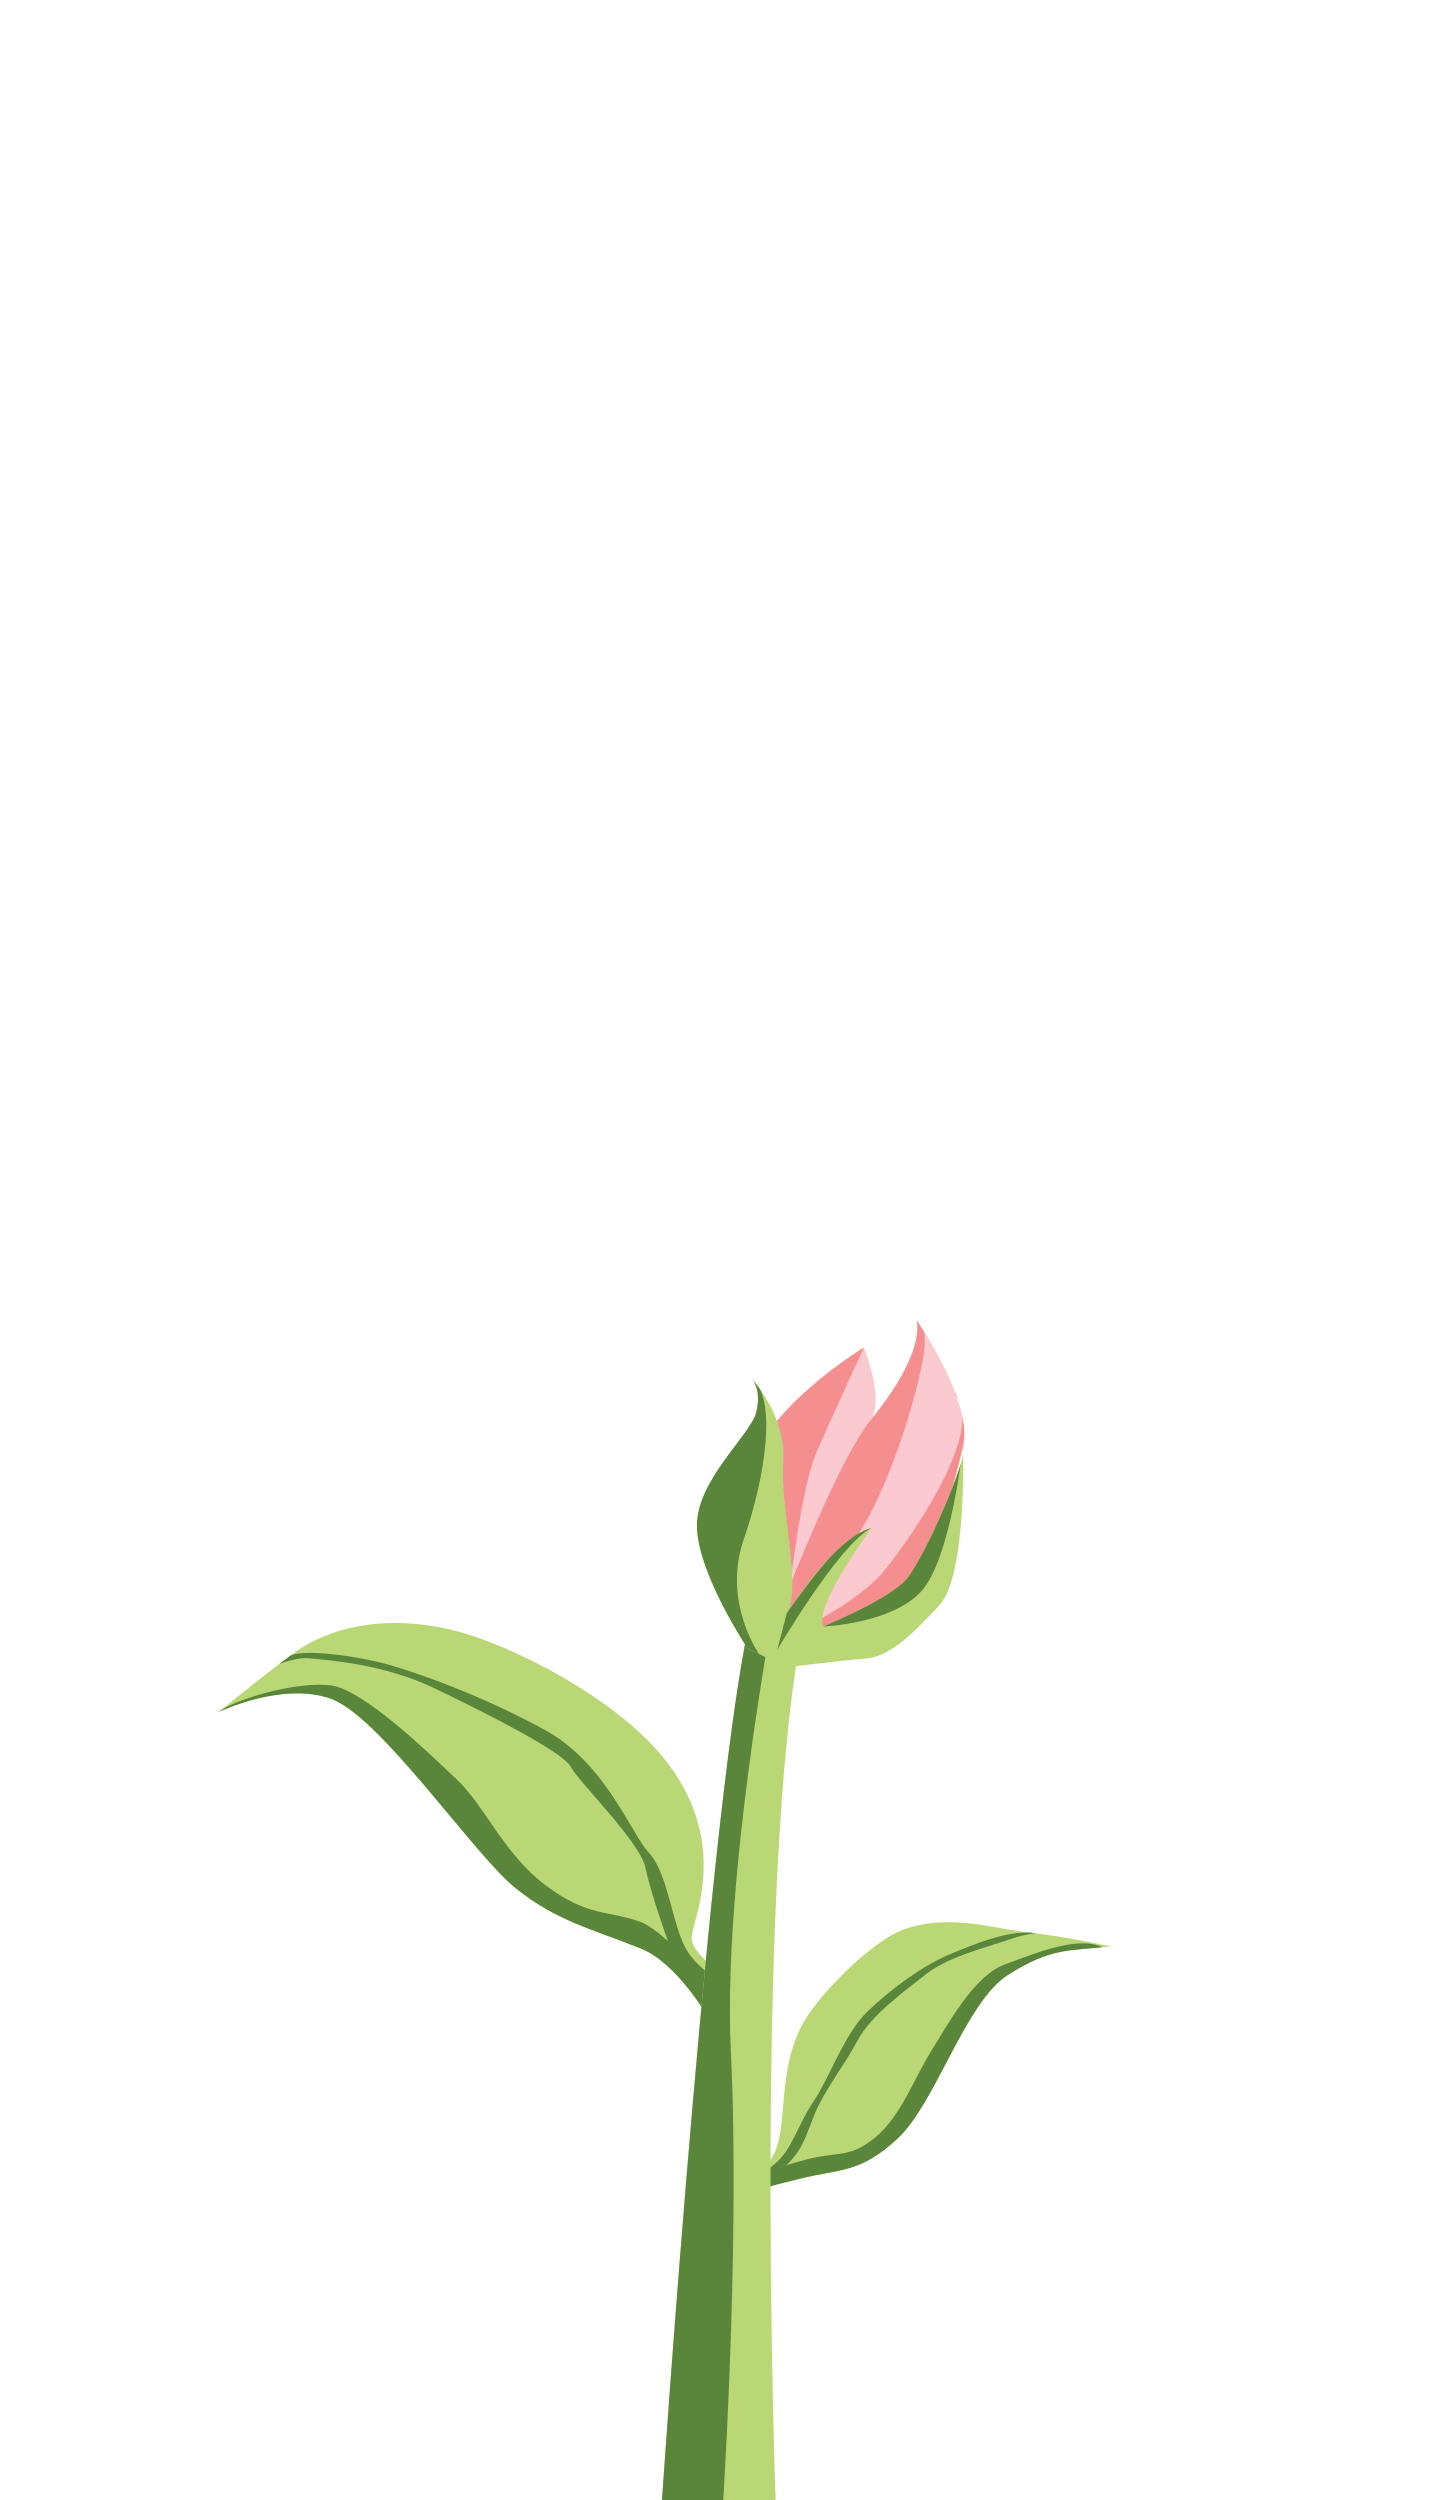
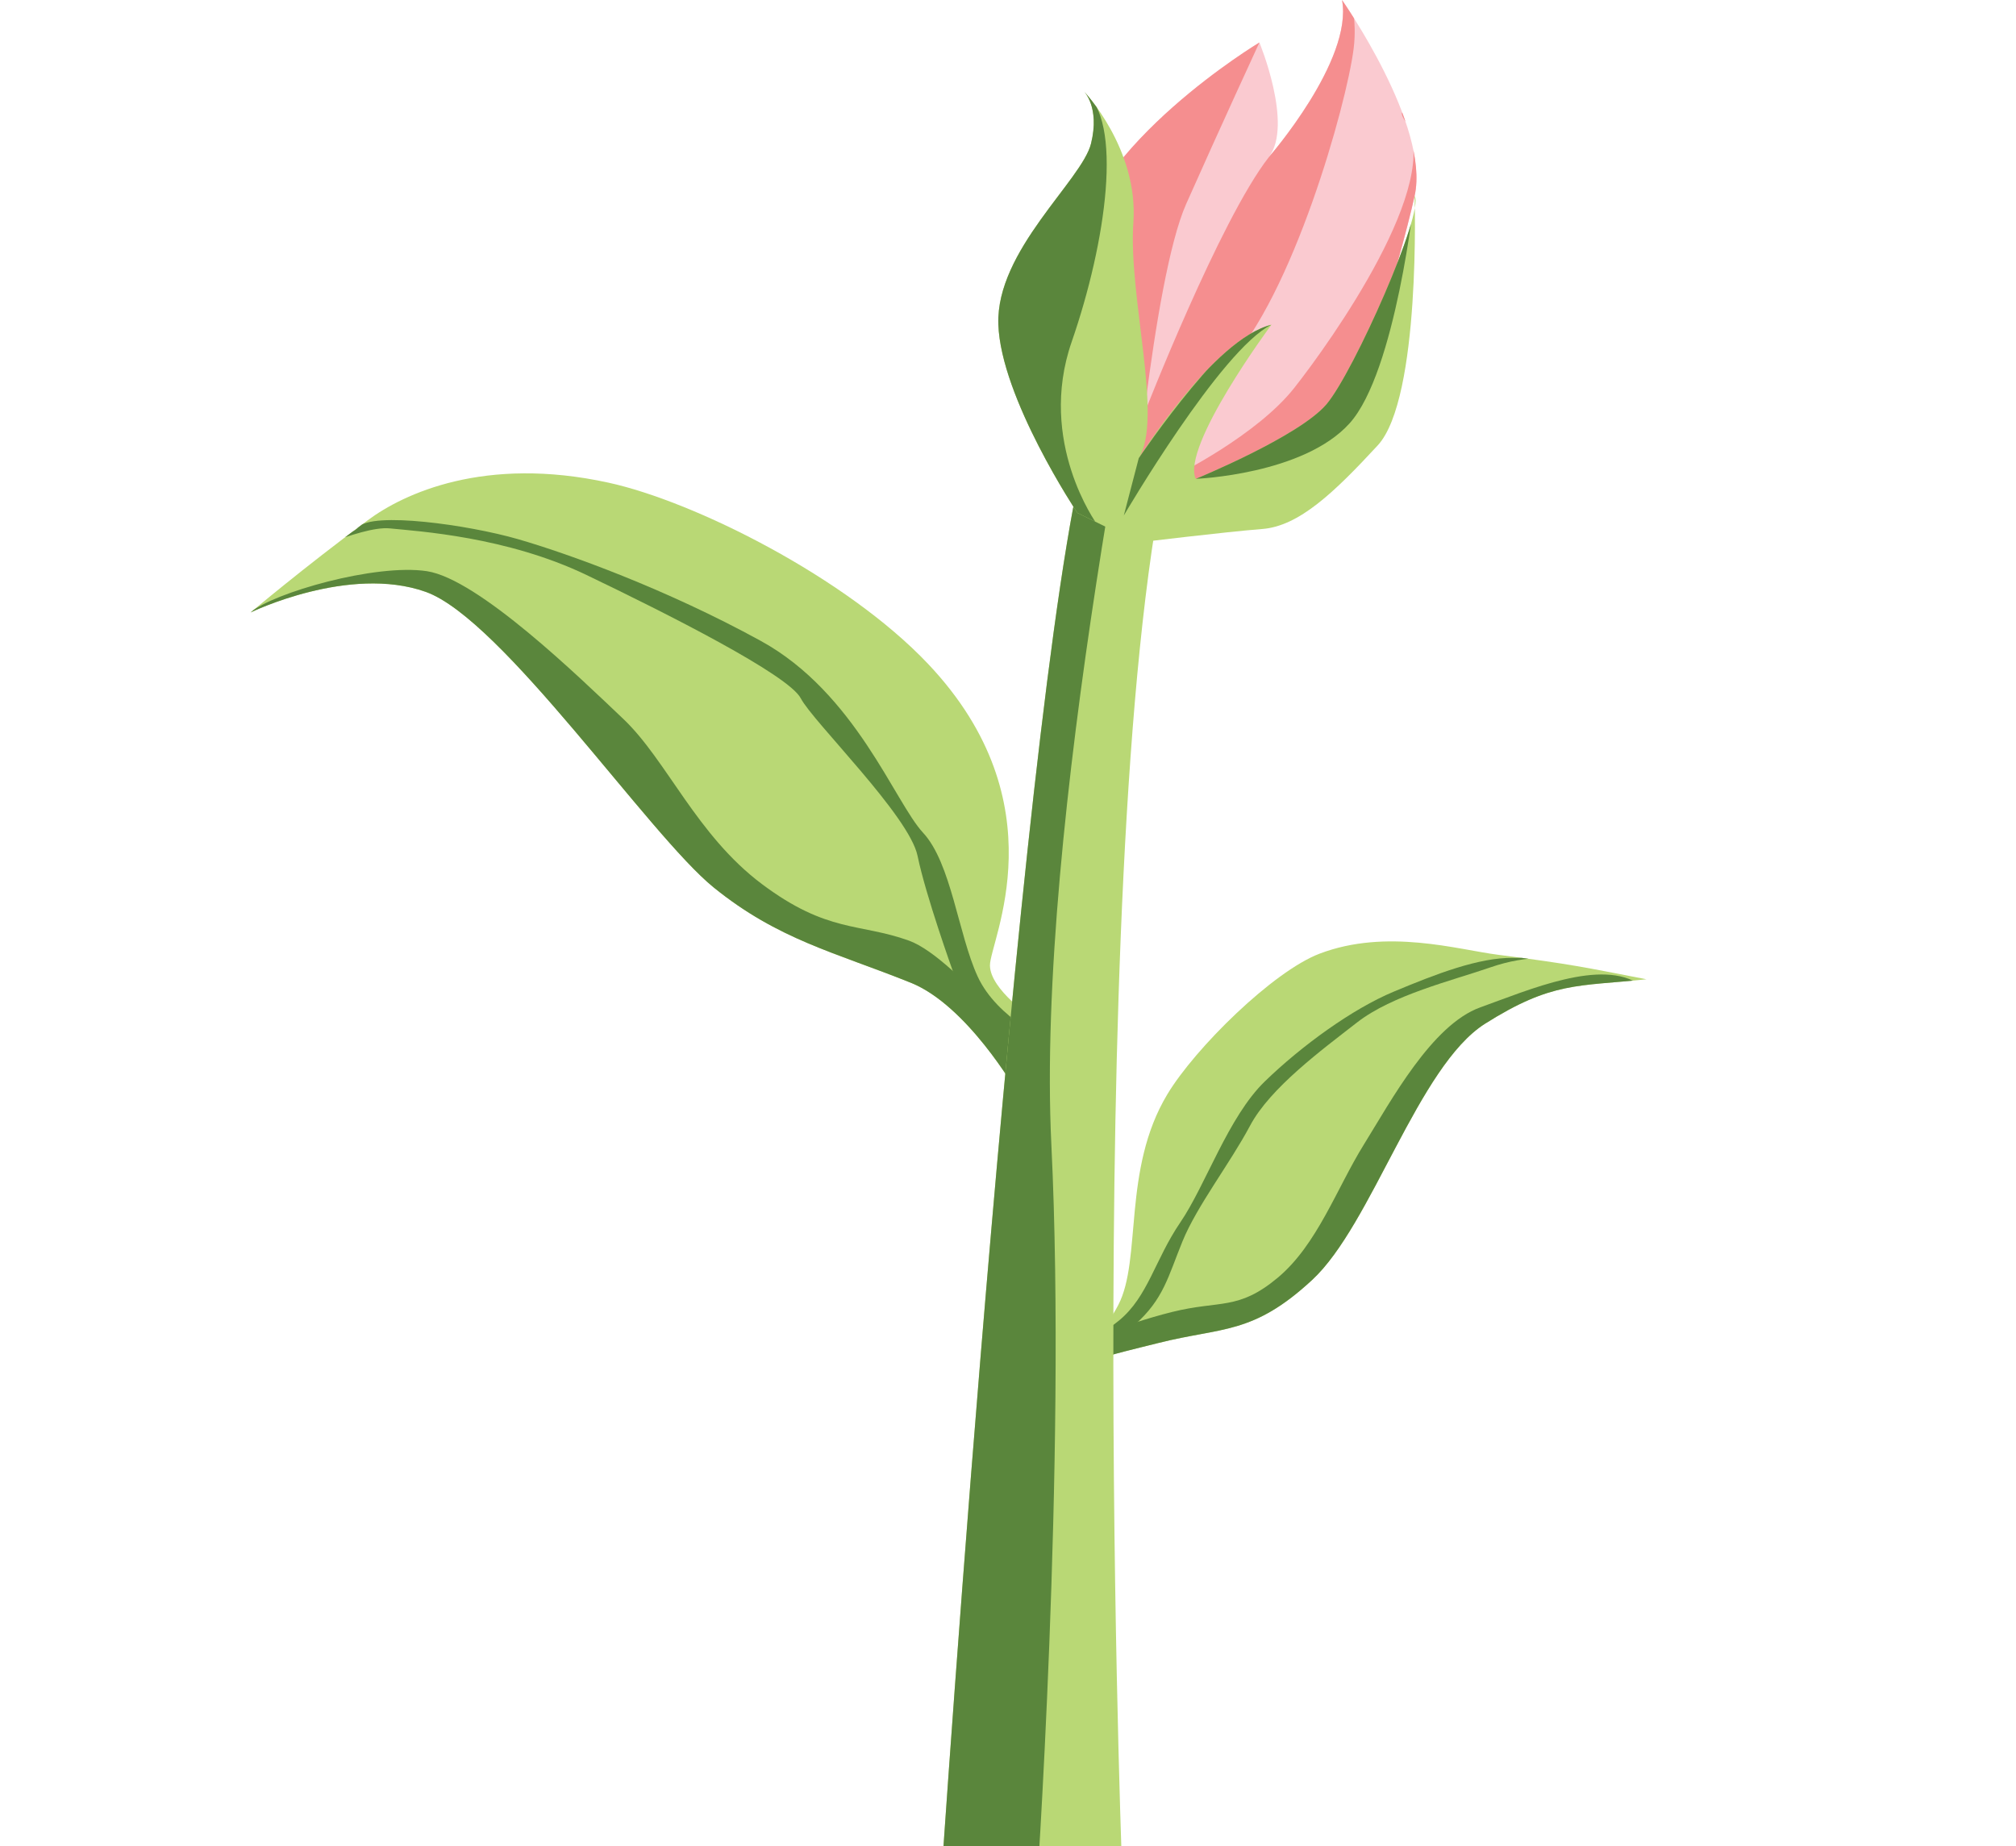
- <svg xmlns="http://www.w3.org/2000/svg" id="Layer_8" data-name="Layer 8" viewBox="0 0 440.28 764.89">
+ <svg xmlns="http://www.w3.org/2000/svg" id="Layer_8" data-name="Layer 8" viewBox="0 0 394.28 360.89">
  <defs>
    <style>
      .cls-1 {
        clip-path: url(#clippath);
      }

      .cls-2 {
        fill: #5a863c;
      }

      .cls-2, .cls-3, .cls-4, .cls-5 {
        stroke-width: 0px;
      }

      .cls-6 {
        clip-path: url(#clippath-1);
      }

      .cls-7 {
        clip-path: url(#clippath-4);
      }

      .cls-8 {
        clip-path: url(#clippath-3);
      }

      .cls-9 {
        clip-path: url(#clippath-2);
      }

      .cls-3, .cls-10 {
        fill: #facad0;
      }

      .cls-4 {
        fill: #f58e8f;
      }

      .cls-5, .cls-11 {
        fill: #b9d875;
      }
    </style>
    <clipPath id="clippath">
-       <path class="cls-5" d="M220.04,603.14s-8.41-5.6-8.43-10.35,13.84-31.58-12.13-58.99c-15.99-16.87-45.6-31.71-62.43-35.4-24.3-5.33-40.14,2.16-47.1,7.32-12.73,9.43-22.93,18.05-22.93,18.05,0,0,19.23-9.36,34.23-4.03s43.68,47.58,56.34,57.82c12.66,10.24,23.7,12.66,38.55,18.63,10.98,4.41,20.54,21.01,20.54,21.01l3.37-14.05Z" />
+       <path class="cls-5" d="M202.04,199.14s-8.41-5.6-8.43-10.35,13.84-31.58-12.13-58.99c-15.99-16.87-45.6-31.71-62.43-35.4-24.3-5.33-40.14,2.16-47.1,7.32-12.73,9.43-22.93,18.05-22.93,18.05,0,0,19.23-9.36,34.23-4.03s43.68,47.58,56.34,57.82c12.66,10.24,23.7,12.66,38.55,18.63,10.98,4.41,20.54,21.01,20.54,21.01l3.37-14.05Z" />
    </clipPath>
    <clipPath id="clippath-1">
-       <path class="cls-5" d="M226.18,665.13c4.97-4.4,5.86,3.02,10.52-5.91s.75-26.51,9.61-41.23c5.45-9.06,20.69-24.05,29.79-27.5,13.13-4.98,26.98-.79,34.85.22,14.39,1.84,17.03,2.47,29.06,4.8-13.39,1.42-18.45.4-31.56,8.68-13.1,8.28-22.15,39.29-33.81,50.1-11.65,10.8-17.57,9.19-30.07,12.34-9.25,2.33-17.13,3.86-24.42,9.44,1.69-3.86,4-7.78,6.03-10.95Z" />
+       <path class="cls-5" d="M208.18,261.13c4.97-4.4,5.86,3.02,10.52-5.91s.75-26.51,9.61-41.23c5.45-9.06,20.69-24.05,29.79-27.5,13.13-4.98,26.98-.79,34.85.22,14.39,1.84,17.03,2.47,29.06,4.8-13.39,1.42-18.45.4-31.56,8.68-13.1,8.28-22.15,39.29-33.81,50.1-11.65,10.8-17.57,9.19-30.07,12.34-9.25,2.33-17.13,3.86-24.42,9.44,1.69-3.86,4-7.78,6.03-10.95Z" />
    </clipPath>
    <clipPath id="clippath-2">
-       <path class="cls-5" d="M201.98,773s16.52-248.03,29.74-285.76l17.98-5.51c-20.58,61.27-12.32,285.63-12.32,285.63l-35.39,5.64Z" />
+       <path class="cls-5" d="M183.98,369s16.52-248.03,29.74-285.76l17.98-5.51c-20.58,61.27-12.32,285.63-12.32,285.63l-35.39,5.64Z" />
    </clipPath>
    <clipPath id="clippath-3">
-       <path class="cls-3" d="M233.04,497.55s-8.7-21.81-5.18-43.64c3.52-21.84,36.45-41.6,36.45-41.6,0,0,6.66,16.07,1.85,22.41,0,0,16.5-18.92,14.31-30.71,0,0,17.23,24.51,14.2,38.28-3.03,13.77-12.72,44.5-12.72,44.5l-44.16,18.02-4.75-7.25Z" />
+       <path class="cls-3" d="M215.04,93.55s-8.7-21.81-5.18-43.64c3.52-21.84,36.45-41.6,36.45-41.6,0,0,6.66,16.07,1.85,22.41,0,0,16.5-18.92,14.31-30.71,0,0,17.23,24.51,14.2,38.28-3.03,13.77-12.72,44.5-12.72,44.5l-44.16,18.02-4.75-7.25Z" />
    </clipPath>
    <clipPath id="clippath-4">
-       <path class="cls-5" d="M228.69,504.27s-14.97-22.44-15.44-36.85c-.48-14.41,16.37-28.17,18.13-35.35,1.77-7.18-1.43-10.25-1.43-10.25,0,0,10.74,11.24,9.71,25.7-1.03,14.46,5.91,38.33,1.05,46.08,0,0,14.58-23.25,25.95-26.1,0,0-17.68,23.82-14.8,30.15,0,0,20.26-8.3,25.59-14.61s19.19-37.57,17.21-40.76c0,0,1.28,39.65-7.22,48.83-8.49,9.18-15.37,15.78-22.57,16.34s-24.33,2.65-24.33,2.65l-11.87-5.82Z" />
+       <path class="cls-5" d="M210.69,100.27s-14.97-22.44-15.44-36.85c-.48-14.41,16.37-28.17,18.13-35.35,1.77-7.18-1.43-10.25-1.43-10.25,0,0,10.74,11.24,9.71,25.7-1.03,14.46,5.91,38.33,1.05,46.08,0,0,14.58-23.25,25.95-26.1,0,0-17.68,23.82-14.8,30.15,0,0,20.26-8.3,25.59-14.61s19.19-37.57,17.21-40.76c0,0,1.28,39.65-7.22,48.83-8.49,9.18-15.37,15.78-22.57,16.34s-24.33,2.65-24.33,2.65l-11.87-5.82Z" />
    </clipPath>
  </defs>
  <g>
-     <path class="cls-11" d="M220.04,603.14s-8.41-5.6-8.43-10.35,13.84-31.58-12.13-58.99c-15.99-16.87-45.6-31.71-62.43-35.4-24.3-5.33-40.14,2.16-47.1,7.32-12.73,9.43-22.93,18.05-22.93,18.05,0,0,19.23-9.36,34.23-4.03s43.68,47.58,56.34,57.82c12.66,10.24,23.7,12.66,38.55,18.63,10.98,4.41,20.54,21.01,20.54,21.01l3.37-14.05Z" />
+     <path class="cls-11" d="M202.04,199.14s-8.41-5.6-8.43-10.35,13.84-31.58-12.13-58.99c-15.99-16.87-45.6-31.71-62.43-35.4-24.3-5.33-40.14,2.16-47.1,7.32-12.73,9.43-22.93,18.05-22.93,18.05,0,0,19.23-9.36,34.23-4.03s43.68,47.58,56.34,57.82c12.66,10.24,23.7,12.66,38.55,18.63,10.98,4.41,20.54,21.01,20.54,21.01l3.37-14.05Z" />
    <g class="cls-1">
-       <path class="cls-2" d="M223.96,615.85s-18.56-24.43-28.19-27.9c-9.63-3.47-15.93-1.45-28.74-11.05-12.81-9.59-18.62-24.24-27.14-32.32-8.52-8.07-28.31-27.34-38.4-28.88-10.1-1.53-30.09,4.26-34.49,8.05-4.4,3.79,13.98,24.1,13.98,24.1,0,0,117,74.51,116.84,75.15s26.14-7.17,26.14-7.17Z" />
-       <path class="cls-2" d="M223.56,607.84s-10.53-4.57-14.35-12.87c-3.82-8.3-5.15-22.17-10.69-28.13-5.54-5.97-13.21-27.33-31.7-37.49-18.49-10.16-37.75-17.1-47.54-19.92-9.79-2.82-28.47-5.4-31.18-2.34s-15.37,3.56-15.37,3.56l1.33,3.12s14.47-7.01,20.15-6.44,22.87,1.62,38.51,9.12c15.64,7.5,39.5,19.52,41.89,24.11,2.39,4.59,21.23,22.98,22.84,30.8,1.61,7.82,6.88,22.49,6.88,22.49l12.35,23.34,6.89-9.34Z" />
+       <path class="cls-2" d="M205.96,211.85s-18.56-24.43-28.19-27.9c-9.63-3.47-15.93-1.45-28.74-11.05-12.81-9.59-18.62-24.24-27.14-32.32-8.52-8.07-28.31-27.34-38.4-28.88-10.1-1.53-30.09,4.26-34.49,8.05-4.4,3.79,13.98,24.1,13.98,24.1,0,0,117,74.51,116.84,75.15s26.14-7.17,26.14-7.17Z" />
+       <path class="cls-2" d="M205.56,203.84s-10.53-4.57-14.35-12.87c-3.82-8.3-5.15-22.17-10.69-28.13-5.54-5.97-13.21-27.33-31.7-37.49-18.49-10.16-37.75-17.1-47.54-19.92-9.79-2.82-28.47-5.4-31.18-2.34s-15.37,3.56-15.37,3.56l1.33,3.12s14.47-7.01,20.15-6.44,22.87,1.62,38.51,9.12c15.64,7.5,39.5,19.52,41.89,24.11,2.39,4.59,21.23,22.98,22.84,30.8,1.61,7.82,6.88,22.49,6.88,22.49l12.35,23.34,6.89-9.34Z" />
    </g>
  </g>
  <g>
-     <path class="cls-11" d="M226.18,665.13c4.97-4.4,5.86,3.02,10.52-5.91s.75-26.51,9.61-41.23c5.45-9.06,20.69-24.05,29.79-27.5,13.13-4.98,26.98-.79,34.85.22,14.39,1.84,17.03,2.47,29.06,4.8-13.39,1.42-18.45.4-31.56,8.68-13.1,8.28-22.15,39.29-33.81,50.1-11.65,10.8-17.57,9.19-30.07,12.34-9.25,2.33-17.13,3.86-24.42,9.44,1.69-3.86,4-7.78,6.03-10.95Z" />
+     <path class="cls-11" d="M208.18,261.13c4.97-4.4,5.86,3.02,10.52-5.91s.75-26.51,9.61-41.23c5.45-9.06,20.69-24.05,29.79-27.5,13.13-4.98,26.98-.79,34.85.22,14.39,1.84,17.03,2.47,29.06,4.8-13.39,1.42-18.45.4-31.56,8.68-13.1,8.28-22.15,39.29-33.81,50.1-11.65,10.8-17.57,9.19-30.07,12.34-9.25,2.33-17.13,3.86-24.42,9.44,1.69-3.86,4-7.78,6.03-10.95Z" />
    <g class="cls-6">
-       <path class="cls-2" d="M216.63,672.85c9.53-5.39,21.17-9.93,30.6-12.28,9.43-2.35,12.89-.23,20.64-6.68,7.75-6.46,11.56-17.52,16.86-26.05,5.3-8.53,13.3-23.44,22.78-26.84,9.48-3.4,23.86-9.7,31.3-4.37,7.45,5.33,7.61,5.48,5.55,20.48-2.06,15-98.31,65.67-115.05,68.04-16.74,2.38-1.88-11.16-12.67-12.29Z" />
-       <path class="cls-2" d="M221.45,666.96c6.22-1.08,9.81-.09,15.44-4.75,5.63-4.65,6.99-11.88,11.95-19.16,4.97-7.28,9.36-20.62,16.53-27.57,7.17-6.95,17.1-14.18,25.25-17.57,8.15-3.4,16.58-6.69,23.35-6.59,6.77.1,8.36-.7,13.93-2.41.27.75.76,1.53,1.25,2.18-7.09.37-12.13-.52-19.64,2.08-7.51,2.6-19.17,5.39-26.09,10.77-6.91,5.38-17.01,12.8-20.95,20.22-3.94,7.41-10.38,15.66-13.21,22.61-2.83,6.95-3.69,11.27-9.29,16.27-5.61,5-14,7.91-19.77,13.02.25-3.03.66-6.24,1.25-9.09Z" />
+       <path class="cls-2" d="M198.63,268.85c9.53-5.39,21.17-9.93,30.6-12.28,9.43-2.35,12.89-.23,20.64-6.68,7.75-6.46,11.56-17.52,16.86-26.05,5.3-8.53,13.3-23.44,22.78-26.84,9.48-3.4,23.86-9.7,31.3-4.37,7.45,5.33,7.61,5.48,5.55,20.48-2.06,15-98.31,65.67-115.05,68.04-16.74,2.38-1.88-11.16-12.67-12.29Z" />
+       <path class="cls-2" d="M203.45,262.96c6.22-1.08,9.81-.09,15.44-4.75,5.63-4.65,6.99-11.88,11.95-19.16,4.97-7.28,9.36-20.62,16.53-27.57,7.17-6.95,17.1-14.18,25.25-17.57,8.15-3.4,16.58-6.69,23.35-6.59,6.77.1,8.36-.7,13.93-2.41.27.75.76,1.53,1.25,2.18-7.09.37-12.13-.52-19.64,2.08-7.51,2.6-19.17,5.39-26.09,10.77-6.91,5.38-17.01,12.8-20.95,20.22-3.94,7.41-10.38,15.66-13.21,22.61-2.83,6.95-3.69,11.27-9.29,16.27-5.61,5-14,7.91-19.77,13.02.25-3.03.66-6.24,1.25-9.09Z" />
    </g>
  </g>
  <g>
-     <path class="cls-11" d="M201.98,773s16.52-248.03,29.74-285.76l17.98-5.51c-20.58,61.27-12.32,285.63-12.32,285.63l-35.39,5.64Z" />
+     <path class="cls-11" d="M183.98,369s16.52-248.03,29.74-285.76l17.98-5.51c-20.58,61.27-12.32,285.63-12.32,285.63l-35.39,5.64Z" />
    <g class="cls-9">
-       <path class="cls-2" d="M258.69,280.35s-4.13,123.07-10.5,152.59c-6.37,29.51-27.59,132.92-24.57,194.89,3.02,61.97-3.06,148.7-3.06,148.7l-71.49-13.88,100.2-489.23,9.43,6.92Z" />
+       <path class="cls-2" d="M240.69-123.65S236.56-.57,230.19,28.94c-6.37,29.51-27.59,132.92-24.57,194.89,3.02,61.97-3.06,148.7-3.06,148.7l-71.49-13.88,100.2-489.23,9.43,6.92Z" />
    </g>
  </g>
  <g>
-     <path class="cls-10" d="M233.04,497.55s-8.7-21.81-5.18-43.64c3.52-21.84,36.45-41.6,36.45-41.6,0,0,6.66,16.07,1.85,22.41,0,0,16.5-18.92,14.31-30.71,0,0,17.23,24.51,14.2,38.28-3.03,13.77-12.72,44.5-12.72,44.5l-44.16,18.02-4.75-7.25Z" />
+     <path class="cls-10" d="M215.04,93.55s-8.7-21.81-5.18-43.64c3.52-21.84,36.45-41.6,36.45-41.6,0,0,6.66,16.07,1.85,22.41,0,0,16.5-18.92,14.31-30.71,0,0,17.23,24.51,14.2,38.28-3.03,13.77-12.72,44.5-12.72,44.5l-44.16,18.02-4.75-7.25Z" />
    <g class="cls-8">
-       <path class="cls-4" d="M239.09,510.23s4.27-51.4,10.89-66.33c6.63-14.93,14.33-31.59,14.33-31.59l-29,9.14-18.05,68.09,21.83,20.7,2.67-25.28s14.77-37.91,24.4-50.24c9.63-12.32,12.05-40.2,12.05-40.2,0,0,5.9,8.06,4.53,18.98-1.37,10.92-11.92,48.48-24.85,62-12.92,13.52-9.58,21.29-9.58,21.29,0,0,15.53-7.71,22.79-16.9,7.26-9.19,29.43-40.44,21.77-52.12-7.66-11.67,49.32,35,49.32,35l-65.94,74.6-37.16-27.14" />
+       <path class="cls-4" d="M221.09,106.23s4.27-51.4,10.89-66.33c6.63-14.93,14.33-31.59,14.33-31.59l-29,9.14-18.05,68.09,21.83,20.7,2.67-25.28s14.77-37.91,24.4-50.24c9.63-12.32,12.05-40.2,12.05-40.2,0,0,5.9,8.06,4.53,18.98-1.37,10.92-11.92,48.48-24.85,62-12.92,13.52-9.58,21.29-9.58,21.29,0,0,15.53-7.71,22.79-16.9,7.26-9.19,29.43-40.44,21.77-52.12-7.66-11.67,49.32,35,49.32,35l-65.94,74.6-37.16-27.14" />
    </g>
  </g>
  <g>
-     <path class="cls-11" d="M228.69,504.27s-14.97-22.44-15.44-36.85c-.48-14.41,16.37-28.17,18.13-35.35,1.77-7.18-1.43-10.25-1.43-10.25,0,0,10.74,11.24,9.71,25.7-1.03,14.46,5.91,38.33,1.05,46.08,0,0,14.58-23.25,25.95-26.1,0,0-17.68,23.82-14.8,30.15,0,0,20.26-8.3,25.59-14.61s19.19-37.57,17.21-40.76c0,0,1.28,39.65-7.22,48.83-8.49,9.18-15.37,15.78-22.57,16.34s-24.33,2.65-24.33,2.65l-11.87-5.82Z" />
+     <path class="cls-11" d="M210.69,100.27s-14.97-22.44-15.44-36.85c-.48-14.41,16.37-28.17,18.13-35.35,1.77-7.18-1.43-10.25-1.43-10.25,0,0,10.74,11.24,9.71,25.7-1.03,14.46,5.91,38.33,1.05,46.08,0,0,14.58-23.25,25.95-26.1,0,0-17.68,23.82-14.8,30.15,0,0,20.26-8.3,25.59-14.61s19.19-37.57,17.21-40.76c0,0,1.28,39.65-7.22,48.83-8.49,9.18-15.37,15.78-22.57,16.34s-24.33,2.65-24.33,2.65l-11.87-5.82Z" />
    <g class="cls-7">
-       <path class="cls-2" d="M232.5,506.45s-11.68-16.05-4.91-35.59c6.77-19.53,10.18-43.46,2.36-49.04-7.81-5.58-36.59,58.35-36.59,58.35l27.07,27.56,9.62-2.68" />
-       <path class="cls-2" d="M240.71,493.6s18.83-27.84,25.95-26.1c-9.9,4.87-28.87,37.31-28.87,37.31l2.92-11.2" />
-       <path class="cls-2" d="M251.87,497.65l42.8-55.37s-3.68,34.46-12.72,44.5c-9.03,10.04-30.08,10.86-30.08,10.86" />
+       <path class="cls-2" d="M214.5,102.45s-11.68-16.05-4.91-35.59c6.77-19.53,10.18-43.46,2.36-49.04-7.81-5.58-36.59,58.35-36.59,58.35l27.07,27.56,9.62-2.68" />
+       <path class="cls-2" d="M222.71,89.6s18.83-27.84,25.95-26.1c-9.9,4.87-28.87,37.31-28.87,37.31l2.92-11.2" />
+       <path class="cls-2" d="M233.87,93.65l42.8-55.37s-3.68,34.46-12.72,44.5c-9.03,10.04-30.08,10.86-30.08,10.86" />
    </g>
  </g>
</svg>
